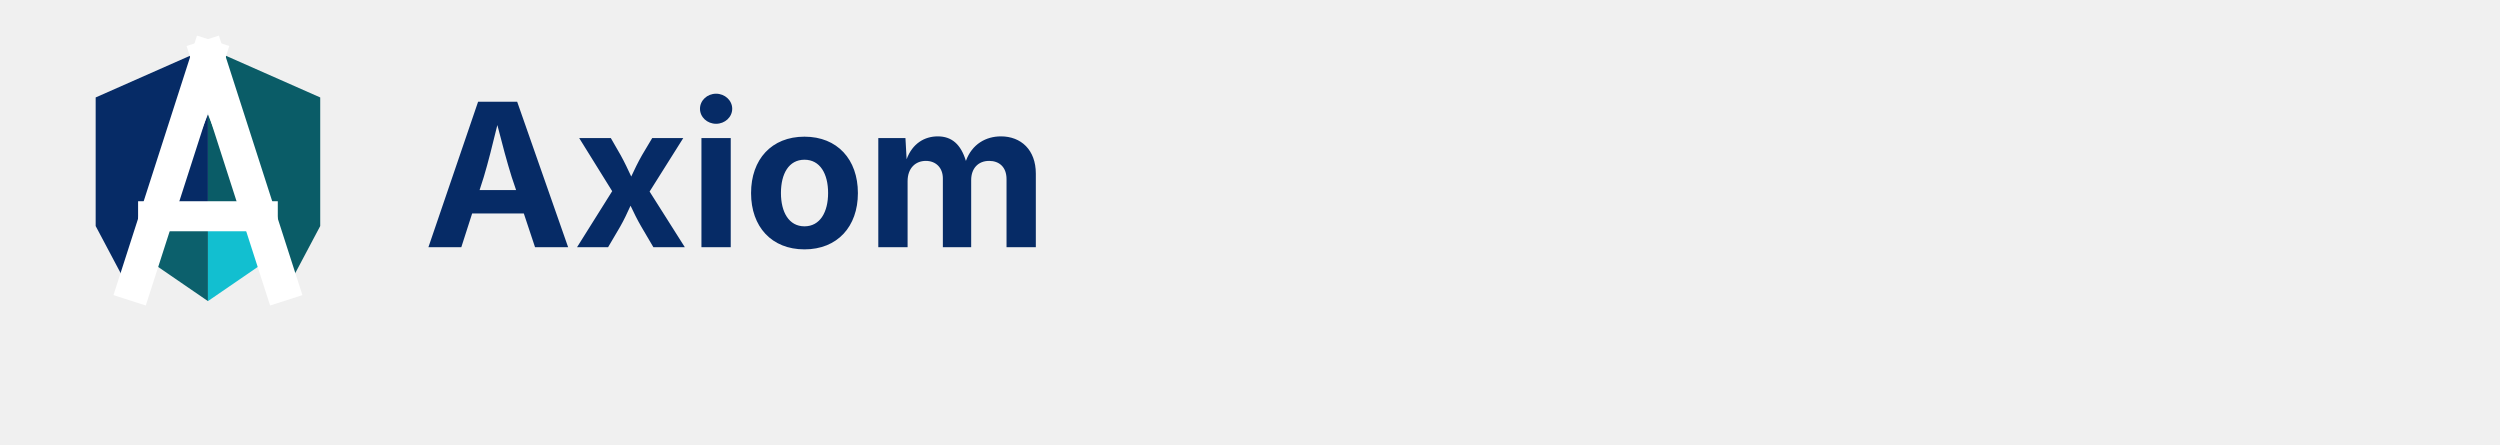
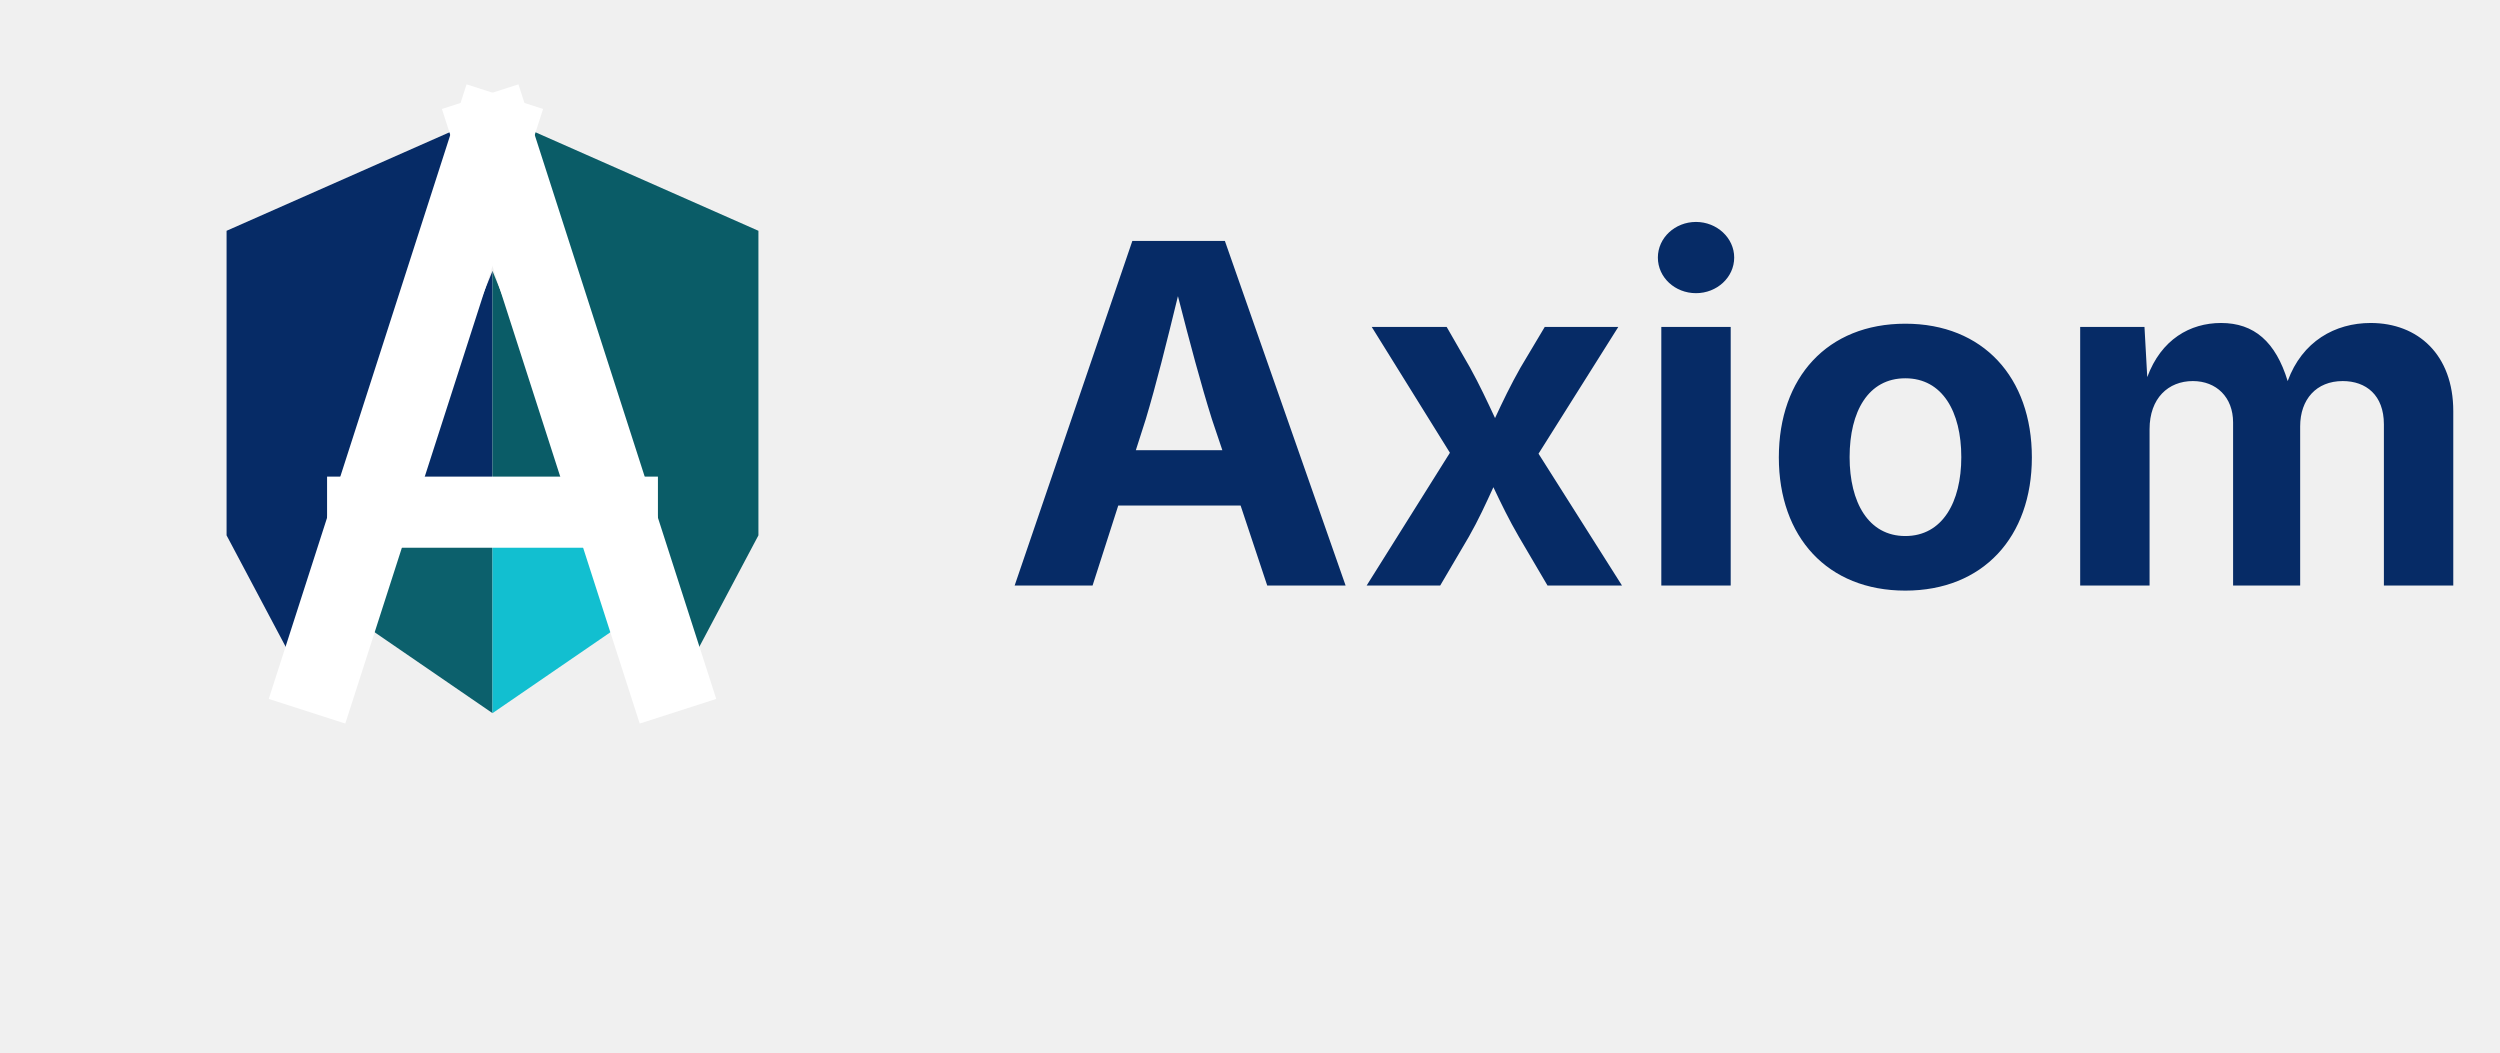
- <svg xmlns="http://www.w3.org/2000/svg" width="1800" height="320" viewBox="0 0 1800 320" fill="none" role="img" aria-label="Axiom logo">
+ <svg xmlns="http://www.w3.org/2000/svg" width="760" height="320" viewBox="0 0 760 320" fill="none" role="img" aria-label="Axiom logo">
  <defs>
    <g id="axiom-mark-core">
      <polygon points="256,42 84,118 84,315 145,430 256,42" fill="#062B66" />
      <polygon points="256,42 428,118 428,315 367,430 256,42" fill="#0A5C67" />
      <polygon points="256,144 200,282 256,282" fill="#062B66" />
      <polygon points="256,144 312,282 256,282" fill="#0A5C67" />
      <polygon points="256,318 180,318 154,360 256,430" fill="#0C606C" />
      <polygon points="256,318 332,318 358,360 256,430" fill="#12BFD0" />
      <path d="M256 56 L144 404" stroke="#FFFFFF" stroke-width="52" stroke-linecap="square" stroke-linejoin="miter" fill="none" />
      <path d="M256 56 L368 404" stroke="#FFFFFF" stroke-width="52" stroke-linecap="square" stroke-linejoin="miter" fill="none" />
      <path d="M172 300 L340 300" stroke="#FFFFFF" stroke-width="46" stroke-linecap="square" stroke-linejoin="miter" fill="none" />
    </g>
  </defs>
  <use href="#axiom-mark-core" x="20" y="10" width="260" height="260" transform="translate(20,10) scale(0.47)" />
  <text x="305" y="178" font-family="Inter, Montserrat, Avenir Next, Arial, sans-serif" font-size="144" font-weight="700" letter-spacing="0" fill="#062B66">Axiom</text>
</svg>
